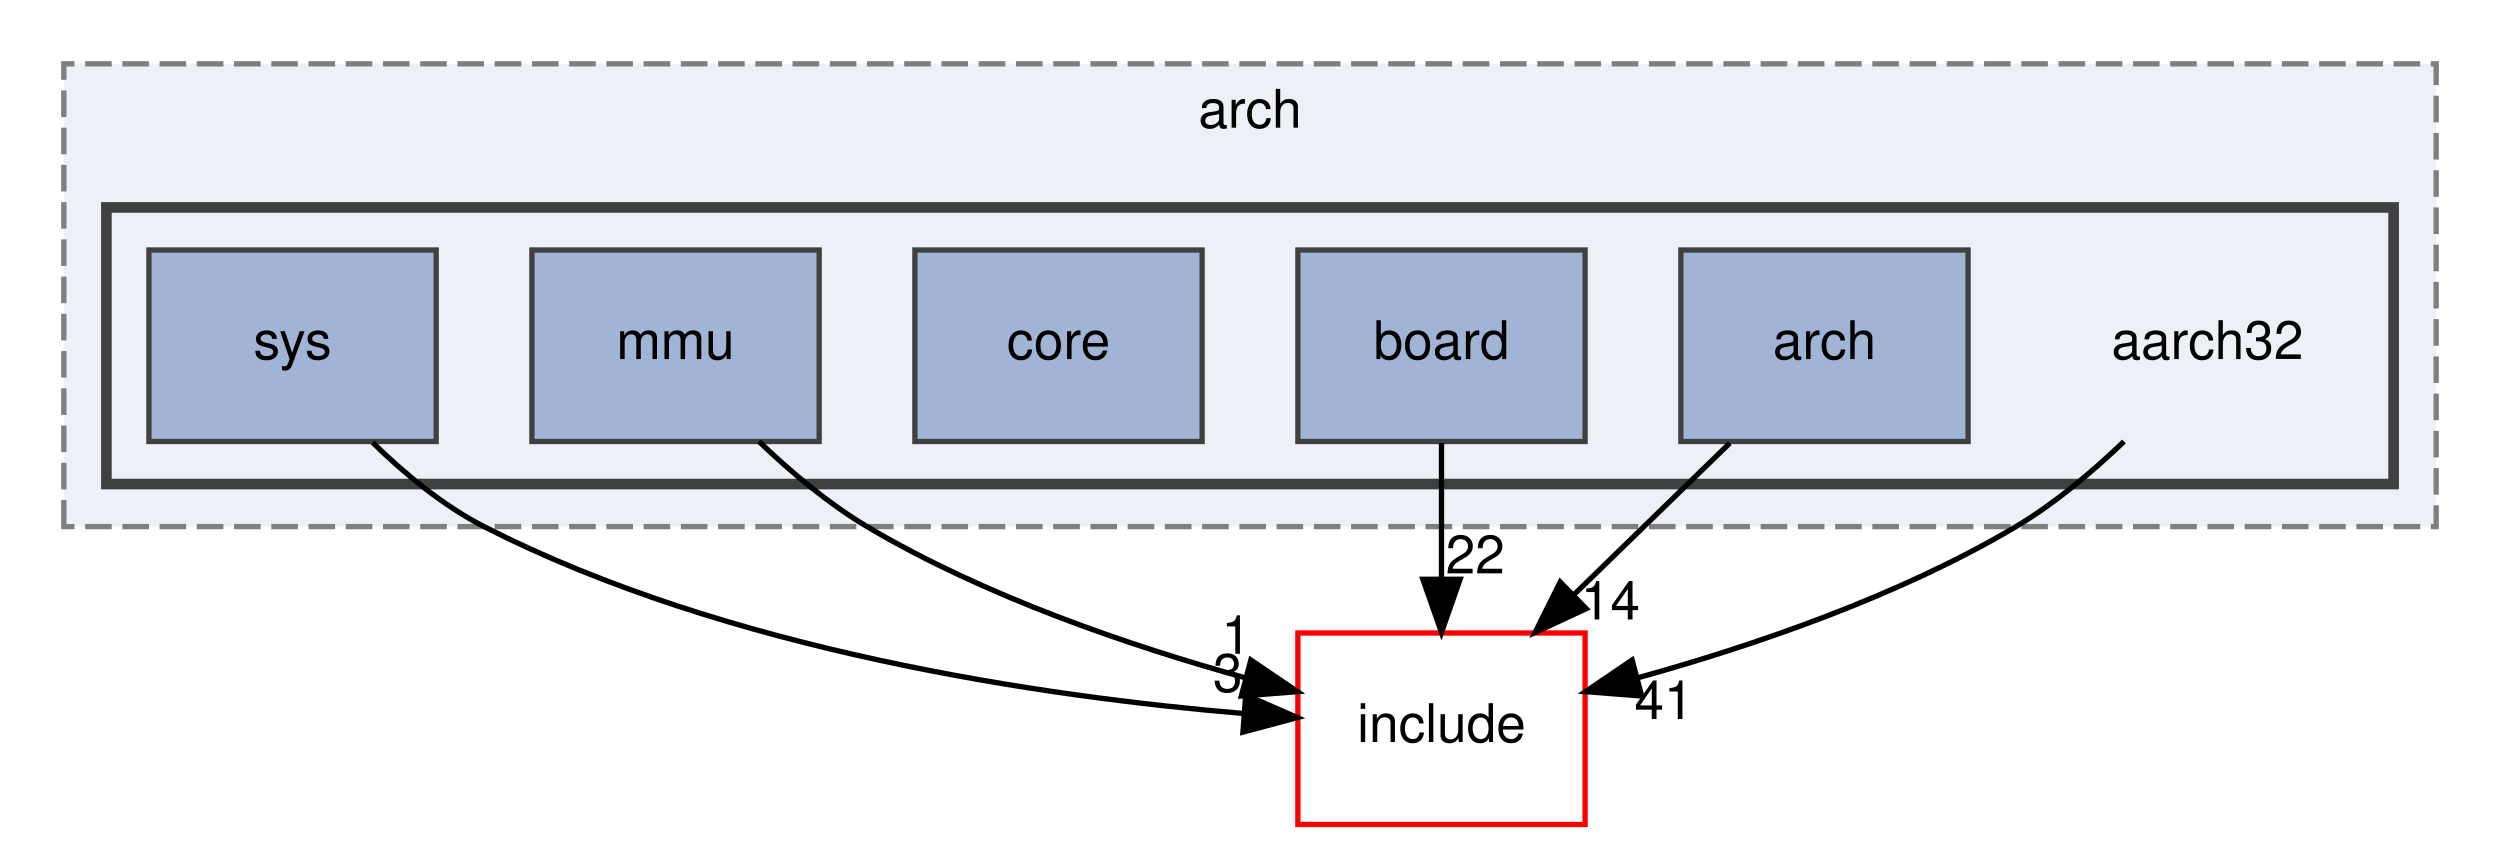
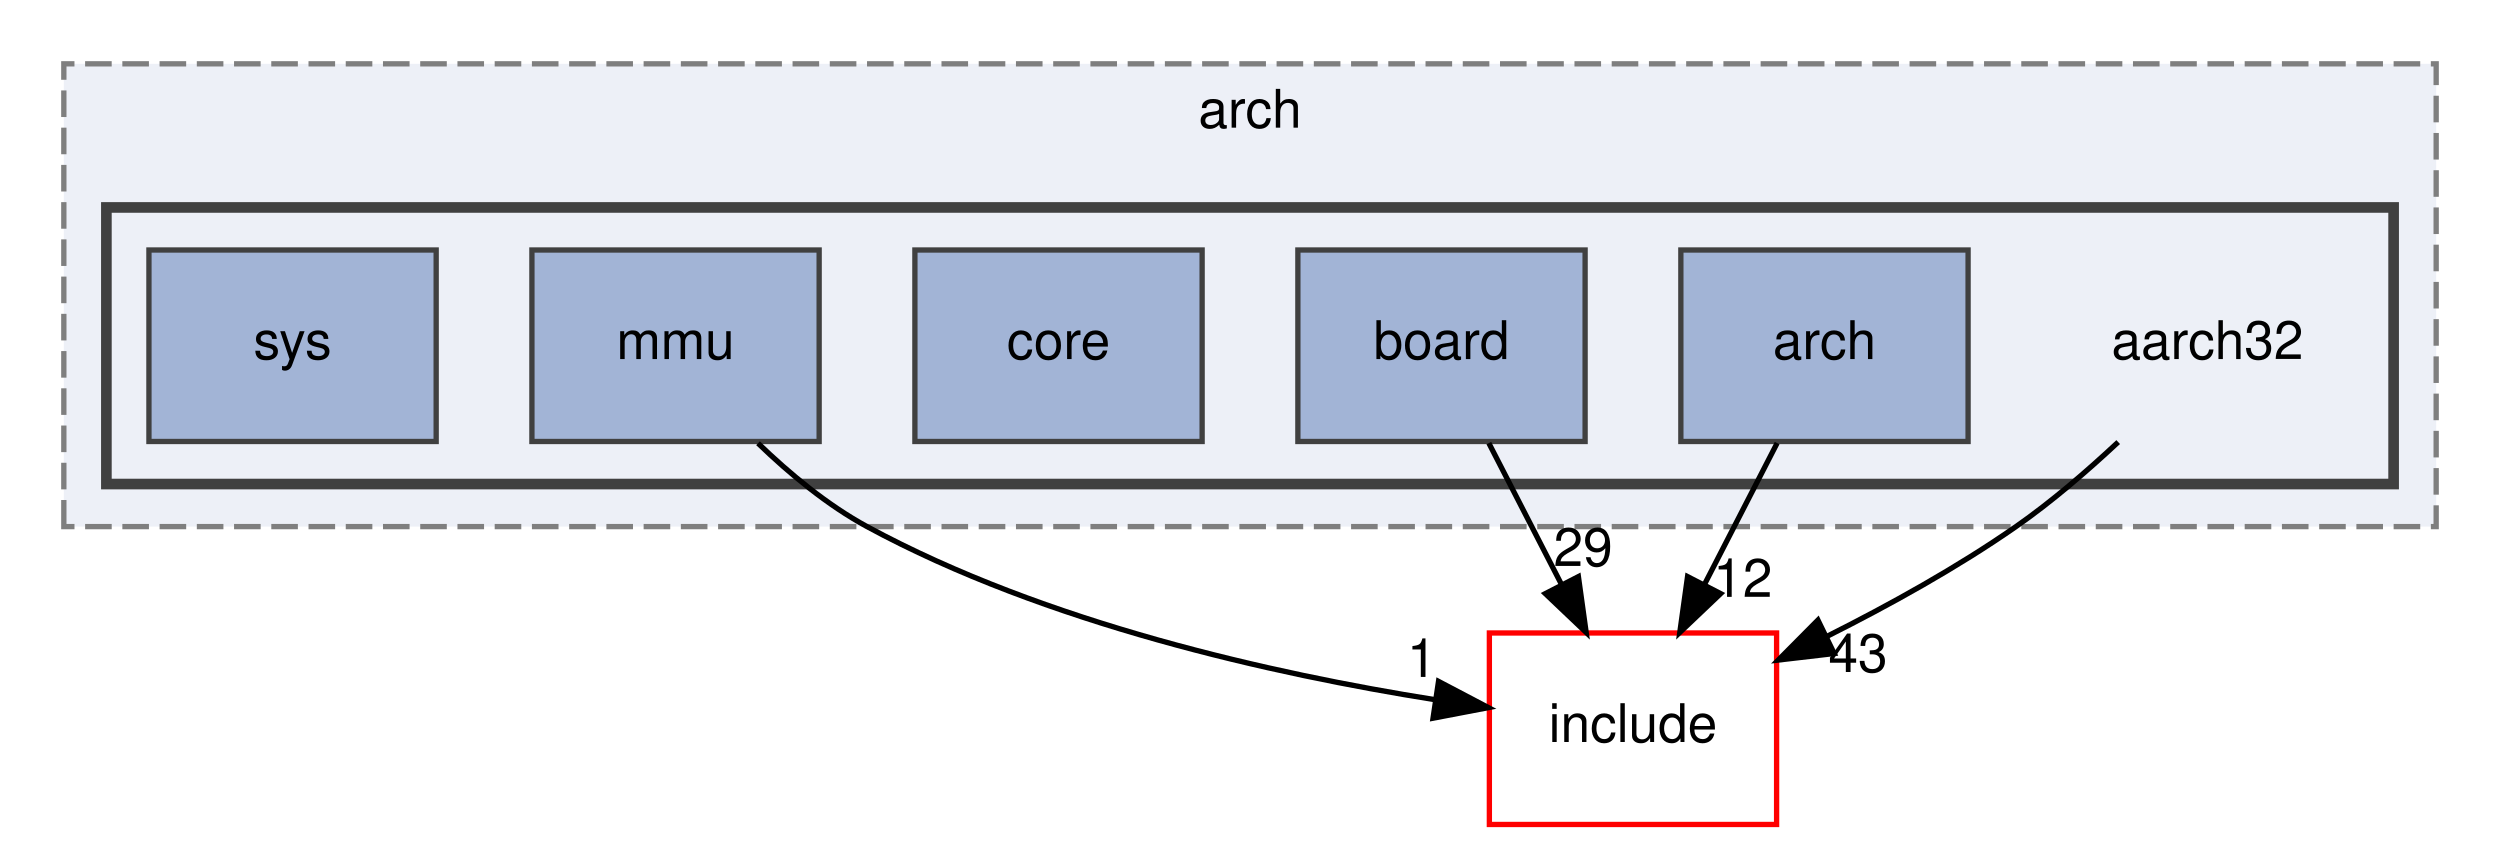
<svg xmlns="http://www.w3.org/2000/svg" xmlns:xlink="http://www.w3.org/1999/xlink" width="470pt" height="159pt" viewBox="0.00 0.00 470.00 159.00">
  <g id="graph0" class="graph" transform="scale(1 1) rotate(0) translate(4 155)">
    <g id="clust1" class="cluster">
      <g id="a_clust1">
        <a xlink:href="dir_76e3dd4d2fa719e8d3b096e9aa563982.html" target="_top" xlink:title="arch">
          <polygon fill="#edf0f7" stroke="#7f7f7f" stroke-dasharray="5,2" points="8,-56 8,-143 454,-143 454,-56 8,-56" />
          <text text-anchor="middle" x="231" y="-131" font-family="Helvetica,sans-Serif" font-size="10.00">arch</text>
        </a>
      </g>
    </g>
    <g id="clust2" class="cluster">
      <g id="a_clust2">
        <a xlink:href="dir_164d9d2f5b0c525076e27a6a92d62d00.html" target="_top">
          <polygon fill="#edf0f7" stroke="#404040" stroke-width="2" points="16,-64 16,-116 446,-116 446,-64 16,-64" />
        </a>
      </g>
    </g>
    <g id="node1" class="node">
      <text text-anchor="middle" x="411" y="-87.5" font-family="Helvetica,sans-Serif" font-size="10.00">aarch32</text>
    </g>
    <g id="node7" class="node">
      <g id="a_node7">
        <a xlink:href="dir_d44c64559bbebec7f509842c48db8b23.html" target="_top" xlink:title="include">
-           <polygon fill="none" stroke="red" points="294,-36 240,-36 240,0 294,0 294,-36" />
-           <text text-anchor="middle" x="267" y="-15.5" font-family="Helvetica,sans-Serif" font-size="10.00">include</text>
+           <polygon fill="none" stroke="red" points="330,-36 276,-36 276,0 330,0 330,-36" />
+           <text text-anchor="middle" x="303" y="-15.5" font-family="Helvetica,sans-Serif" font-size="10.00">include</text>
        </a>
      </g>
    </g>
    <g id="edge1" class="edge">
-       <path fill="none" stroke="black" d="M395.31,-72C389.38,-66.31 382.29,-60.33 375,-56 352.93,-42.89 325.56,-33.58 303.89,-27.57" />
-       <polygon fill="black" stroke="black" points="304.63,-24.15 294.07,-24.97 302.84,-30.92 304.63,-24.15" />
+       <path fill="none" stroke="black" d="M394.22,-71.89C388.41,-66.46 381.68,-60.65 375,-56 363.99,-48.33 351.18,-41.24 339.44,-35.35" />
+       <polygon fill="black" stroke="black" points="340.83,-32.14 330.31,-30.91 337.77,-38.43 340.83,-32.14" />
      <g id="a_edge1-headlabel">
-         <a xlink:href="dir_000000_000042.html" target="_top" xlink:title="41">
-           <text text-anchor="middle" x="308.83" y="-19.83" font-family="Helvetica,sans-Serif" font-size="10.00">41</text>
+         <a xlink:href="dir_000000_000042.html" target="_top" xlink:title="43">
+           <text text-anchor="middle" x="345.31" y="-28.66" font-family="Helvetica,sans-Serif" font-size="10.00">43</text>
        </a>
      </g>
    </g>
    <g id="node2" class="node">
      <g id="a_node2">
        <a xlink:href="dir_127b28394ef68d7ee8832494ea6f06dd.html" target="_top" xlink:title="arch">
          <polygon fill="#a2b4d6" stroke="#404040" points="366,-108 312,-108 312,-72 366,-72 366,-108" />
          <text text-anchor="middle" x="339" y="-87.5" font-family="Helvetica,sans-Serif" font-size="10.00">arch</text>
        </a>
      </g>
    </g>
    <g id="edge2" class="edge">
-       <path fill="none" stroke="black" d="M321.2,-71.7C312.4,-63.14 301.62,-52.66 292,-43.3" />
-       <polygon fill="black" stroke="black" points="294.2,-40.57 284.59,-36.1 289.32,-45.58 294.2,-40.57" />
+       <path fill="none" stroke="black" d="M330.1,-71.7C326,-63.73 321.05,-54.1 316.51,-45.26" />
+       <polygon fill="black" stroke="black" points="319.48,-43.4 311.8,-36.1 313.26,-46.6 319.48,-43.4" />
      <g id="a_edge2-headlabel">
-         <a xlink:href="dir_000004_000042.html" target="_top" xlink:title="14">
-           <text text-anchor="middle" x="298.76" y="-38.54" font-family="Helvetica,sans-Serif" font-size="10.00">14</text>
+         <a xlink:href="dir_000004_000042.html" target="_top" xlink:title="12">
+           <text text-anchor="middle" x="323.65" y="-42.79" font-family="Helvetica,sans-Serif" font-size="10.00">12</text>
        </a>
      </g>
    </g>
    <g id="node3" class="node">
      <g id="a_node3">
        <a xlink:href="dir_8599ff620e2cfe485ca84e035b93a5ea.html" target="_top" xlink:title="board">
          <polygon fill="#a2b4d6" stroke="#404040" points="294,-108 240,-108 240,-72 294,-72 294,-108" />
          <text text-anchor="middle" x="267" y="-87.5" font-family="Helvetica,sans-Serif" font-size="10.00">board</text>
        </a>
      </g>
    </g>
    <g id="edge3" class="edge">
-       <path fill="none" stroke="black" d="M267,-71.7C267,-63.98 267,-54.71 267,-46.11" />
-       <polygon fill="black" stroke="black" points="270.5,-46.1 267,-36.1 263.5,-46.1 270.5,-46.1" />
+       <path fill="none" stroke="black" d="M275.9,-71.7C280,-63.73 284.95,-54.1 289.49,-45.26" />
+       <polygon fill="black" stroke="black" points="292.74,-46.6 294.2,-36.1 286.52,-43.4 292.74,-46.6" />
      <g id="a_edge3-headlabel">
-         <a xlink:href="dir_000016_000042.html" target="_top" xlink:title="22">
-           <text text-anchor="middle" x="273.34" y="-47.2" font-family="Helvetica,sans-Serif" font-size="10.00">22</text>
+         <a xlink:href="dir_000016_000042.html" target="_top" xlink:title="29">
+           <text text-anchor="middle" x="293.62" y="-48.59" font-family="Helvetica,sans-Serif" font-size="10.00">29</text>
        </a>
      </g>
    </g>
    <g id="node4" class="node">
      <g id="a_node4">
        <a xlink:href="dir_9f169674381755ff82f5c420aa567a6a.html" target="_top" xlink:title="core">
          <polygon fill="#a2b4d6" stroke="#404040" points="222,-108 168,-108 168,-72 222,-72 222,-108" />
          <text text-anchor="middle" x="195" y="-87.5" font-family="Helvetica,sans-Serif" font-size="10.00">core</text>
        </a>
      </g>
    </g>
    <g id="node5" class="node">
      <g id="a_node5">
        <a xlink:href="dir_4af6b765c4f87f8f02f55c09da1949c7.html" target="_top" xlink:title="mmu">
          <polygon fill="#a2b4d6" stroke="#404040" points="150,-108 96,-108 96,-72 150,-72 150,-108" />
          <text text-anchor="middle" x="123" y="-87.5" font-family="Helvetica,sans-Serif" font-size="10.00">mmu</text>
        </a>
      </g>
    </g>
    <g id="edge4" class="edge">
-       <path fill="none" stroke="black" d="M138.69,-72C144.62,-66.31 151.71,-60.33 159,-56 181.07,-42.89 208.44,-33.58 230.11,-27.57" />
-       <polygon fill="black" stroke="black" points="231.16,-30.92 239.93,-24.97 229.37,-24.15 231.16,-30.92" />
+       <path fill="none" stroke="black" d="M138.51,-71.67C144.42,-65.96 151.55,-60.04 159,-56 192.6,-37.79 235.49,-28.27 265.7,-23.47" />
+       <polygon fill="black" stroke="black" points="266.44,-26.9 275.82,-21.97 265.41,-19.98 266.44,-26.9" />
      <g id="a_edge4-headlabel">
        <a xlink:href="dir_000053_000042.html" target="_top" xlink:title="1">
-           <text text-anchor="middle" x="228.42" y="-32.08" font-family="Helvetica,sans-Serif" font-size="10.00">1</text>
+           <text text-anchor="middle" x="263.3" y="-27.74" font-family="Helvetica,sans-Serif" font-size="10.00">1</text>
        </a>
      </g>
    </g>
    <g id="node6" class="node">
      <g id="a_node6">
        <a xlink:href="dir_d73a7f2c621826688c2d98a755c1a743.html" target="_top" xlink:title="sys">
          <polygon fill="#a2b4d6" stroke="#404040" points="78,-108 24,-108 24,-72 78,-72 78,-108" />
          <text text-anchor="middle" x="51" y="-87.5" font-family="Helvetica,sans-Serif" font-size="10.00">sys</text>
        </a>
      </g>
    </g>
-     <g id="edge5" class="edge">
-       <path fill="none" stroke="black" d="M66.05,-71.81C72.02,-65.97 79.3,-59.93 87,-56 132.7,-32.65 192.05,-24.03 229.84,-20.86" />
-       <polygon fill="black" stroke="black" points="230.19,-24.34 239.9,-20.1 229.67,-17.36 230.19,-24.34" />
-       <g id="a_edge5-headlabel">
-         <a xlink:href="dir_000072_000042.html" target="_top" xlink:title="3">
-           <text text-anchor="middle" x="226.82" y="-24.94" font-family="Helvetica,sans-Serif" font-size="10.00">3</text>
-         </a>
-       </g>
-     </g>
  </g>
</svg>
